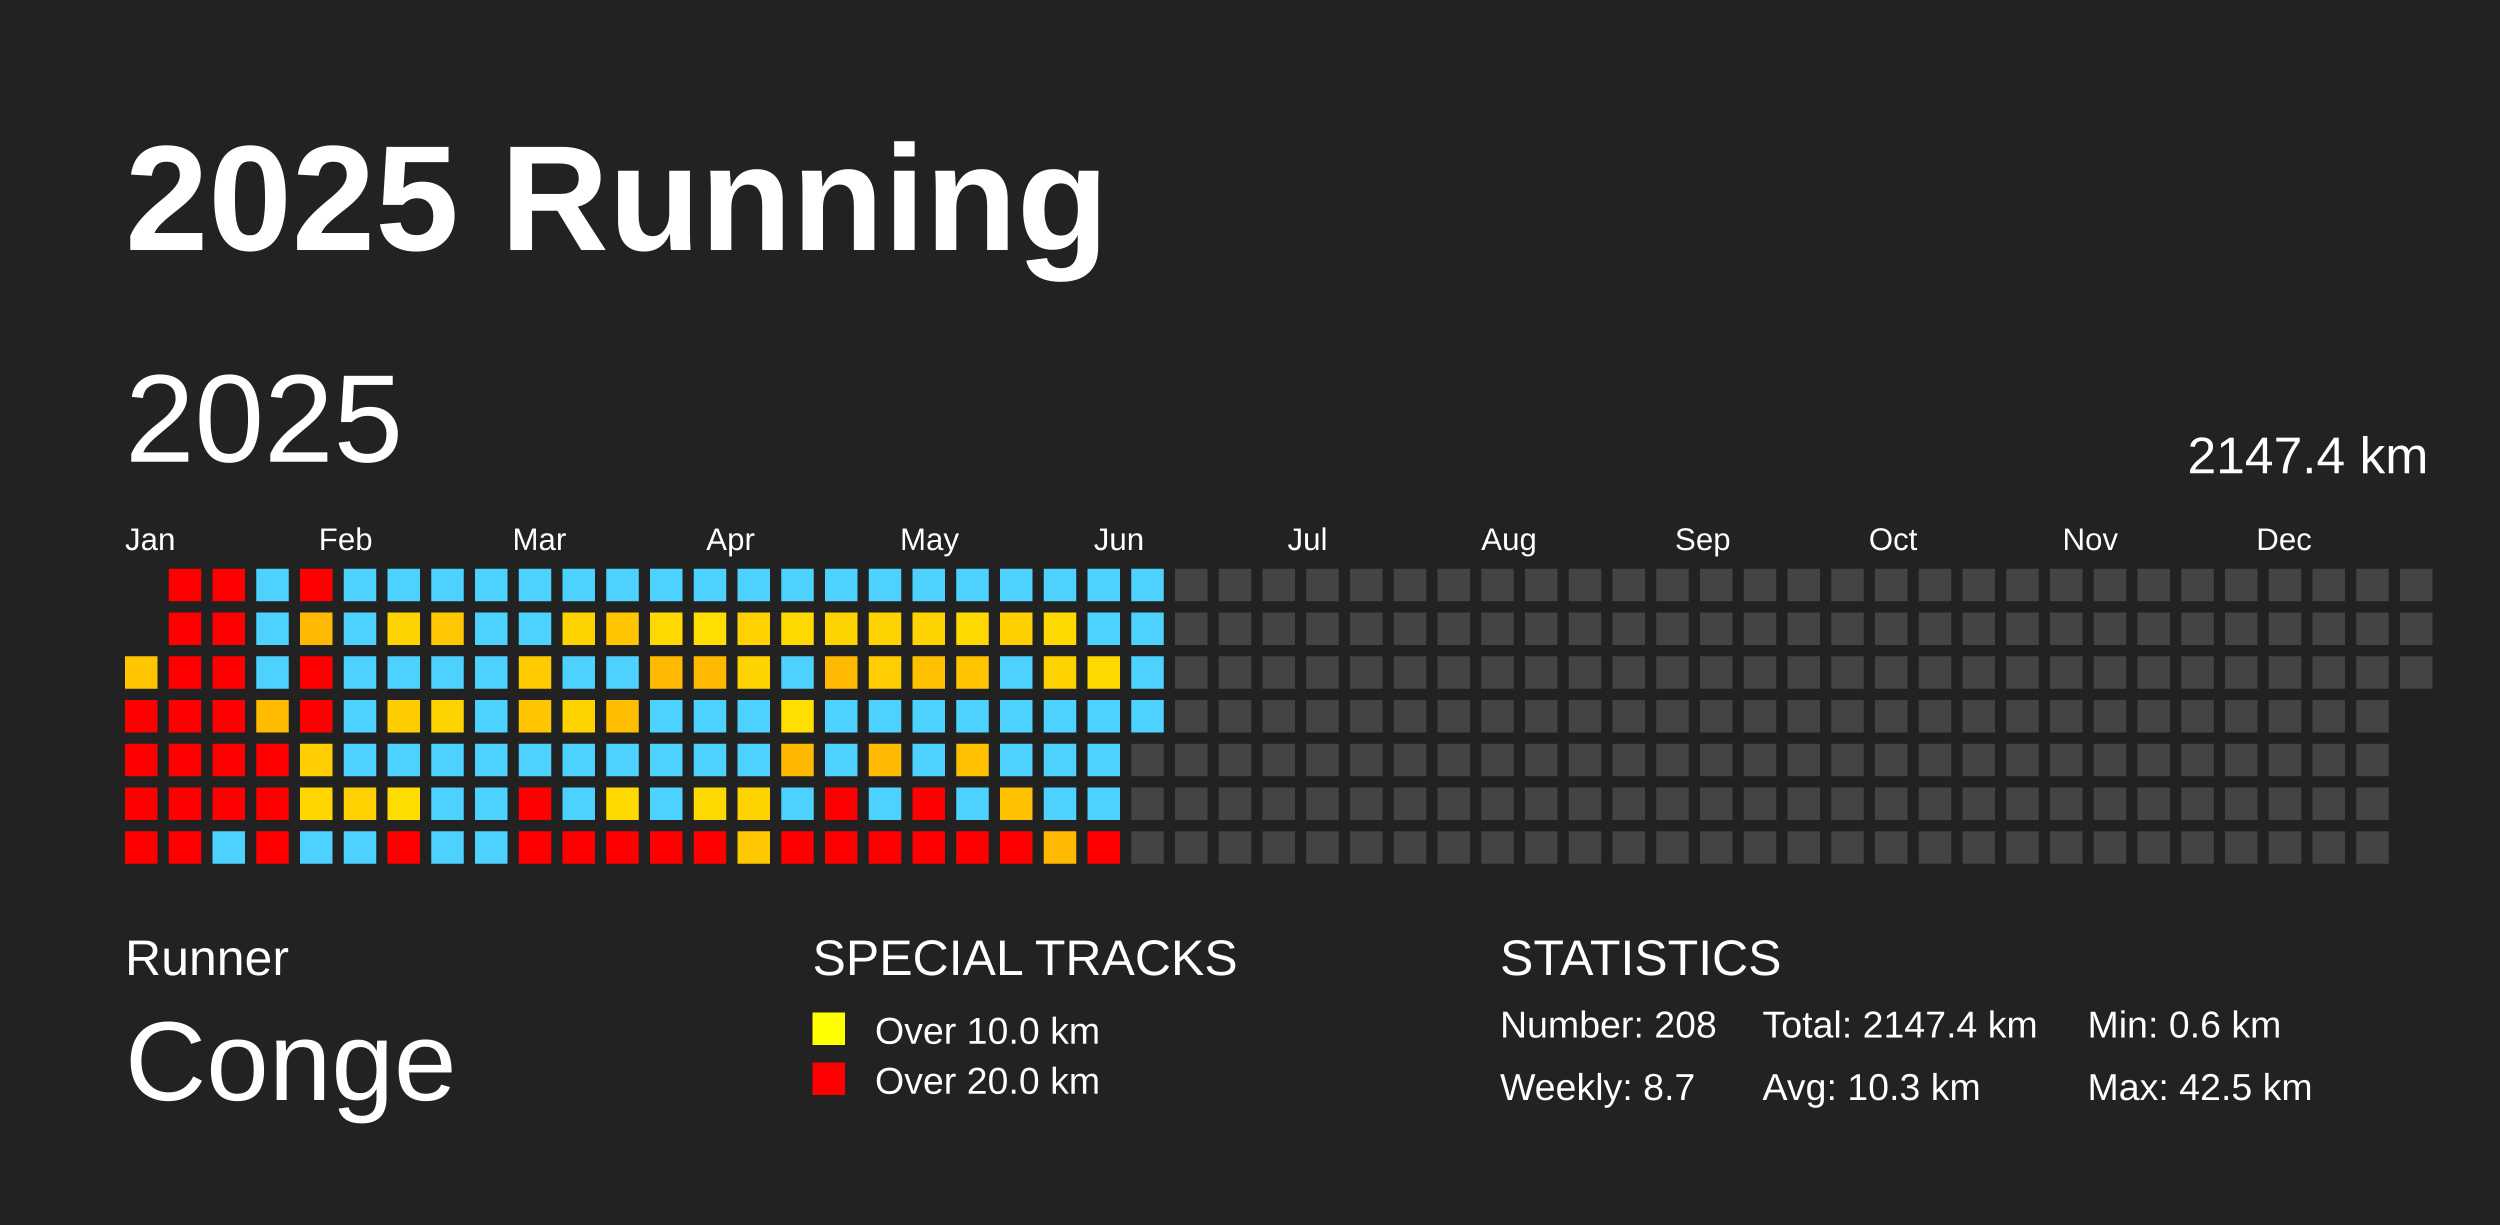
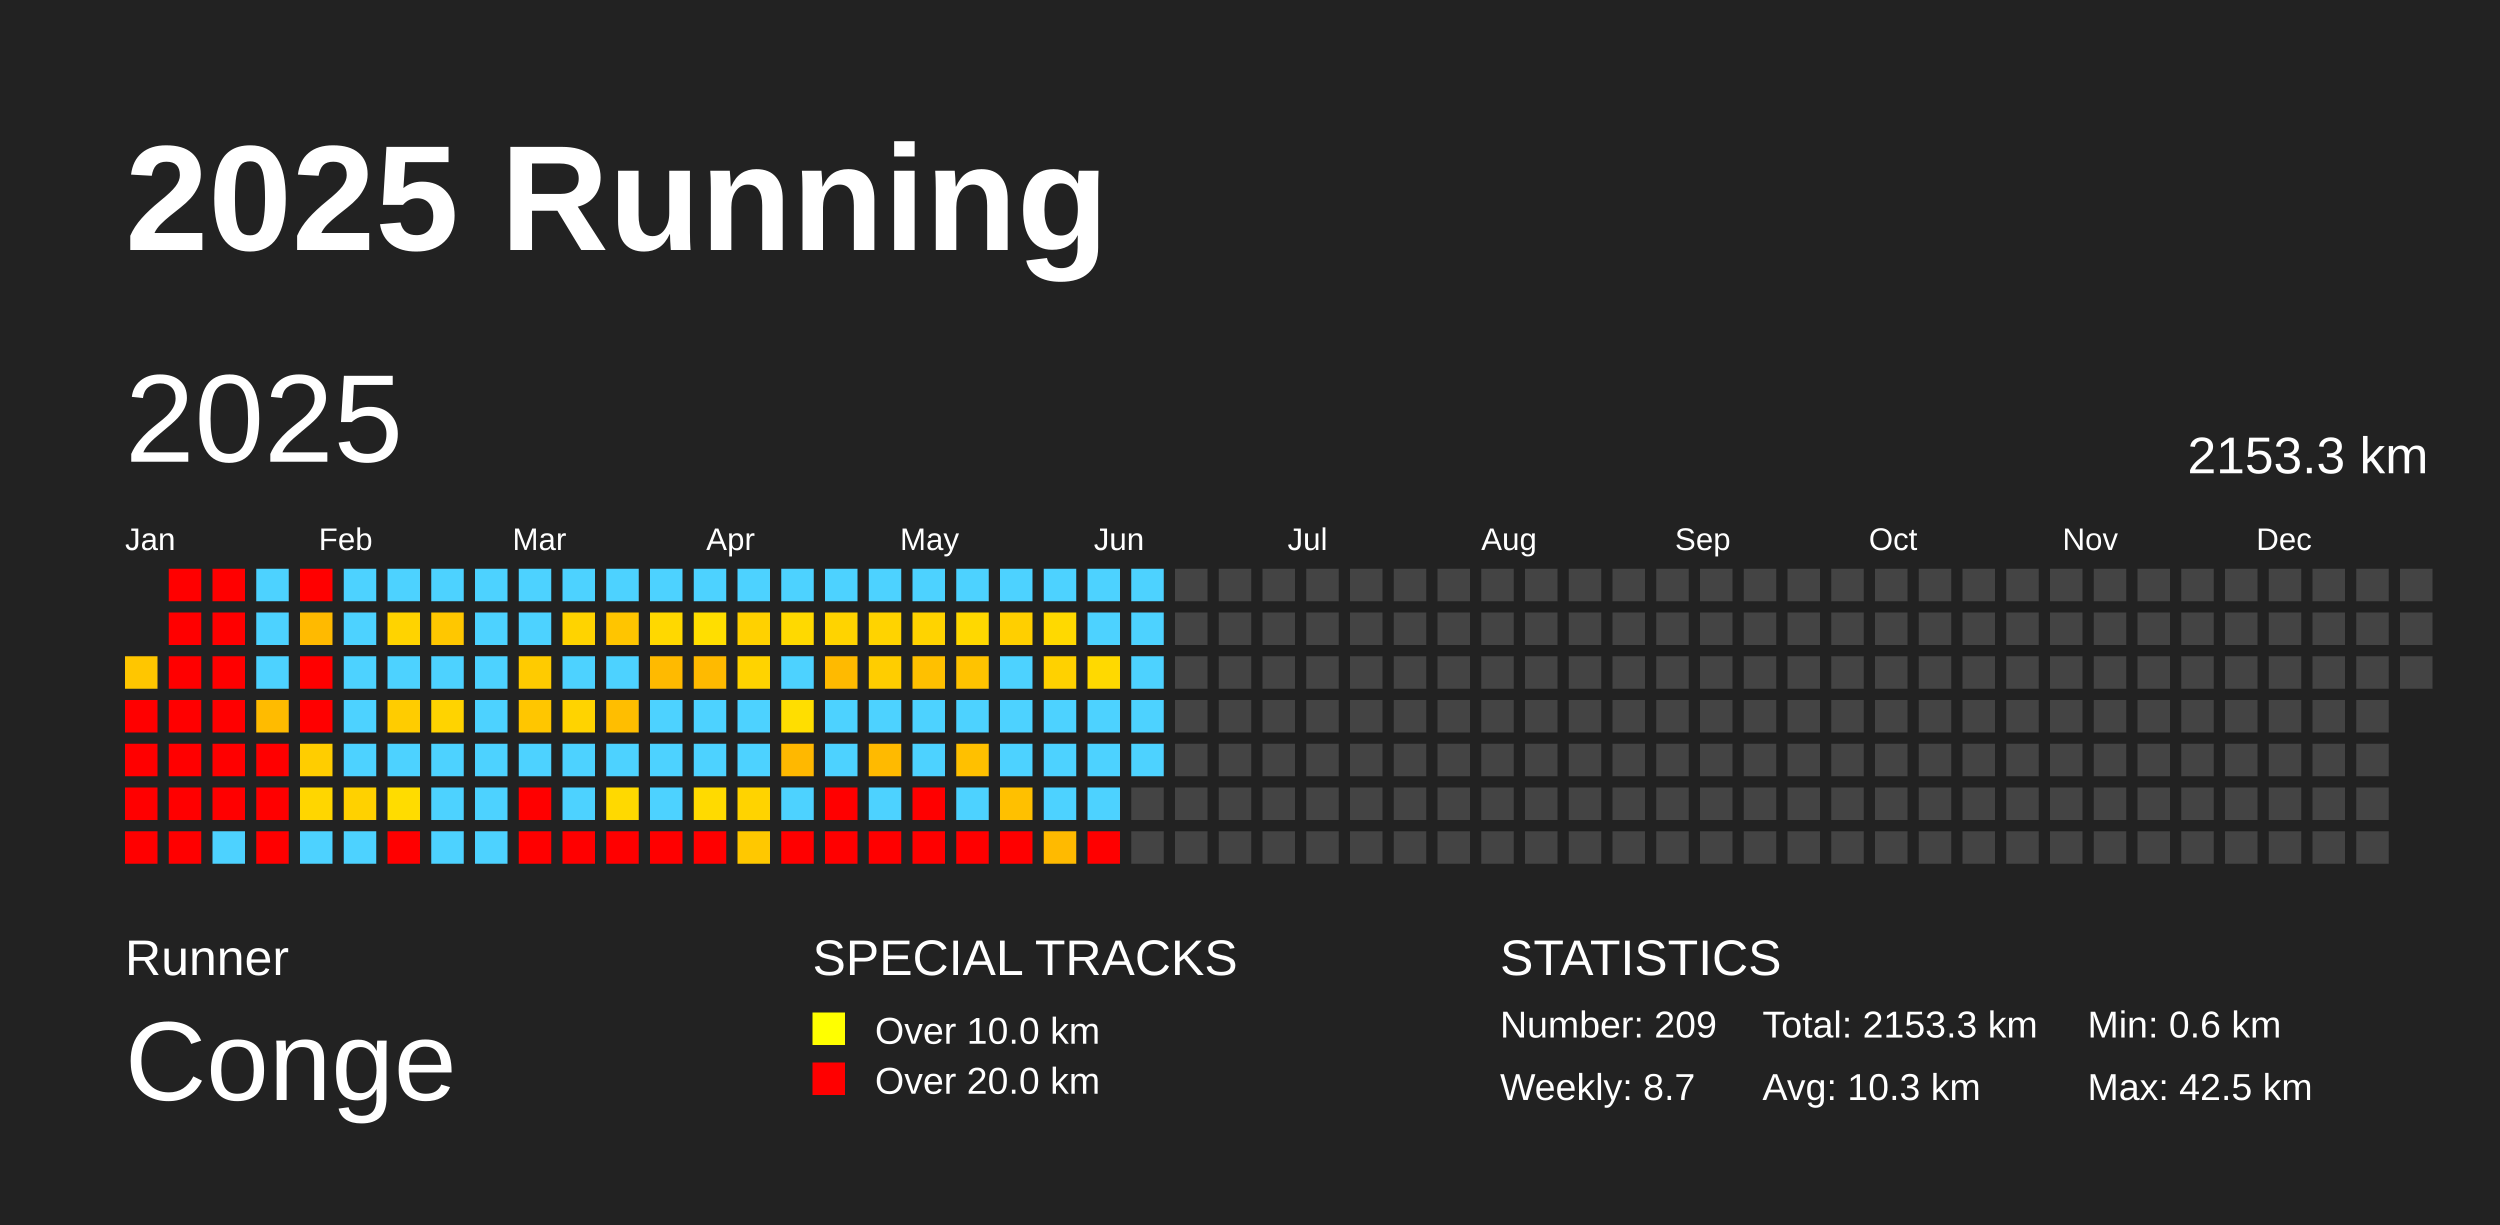
<svg xmlns="http://www.w3.org/2000/svg" baseProfile="full" height="98mm" version="1.1" viewBox="0,0,200,98" width="200mm">
  <defs />
  <rect fill="#222222" height="98" width="200" x="0" y="0" />
  <text fill="#FFFFFF" style="font-size:12px; font-family:Arial; font-weight:bold;" x="10" y="20">2025 Running</text>
  <text fill="#FFFFFF" style="font-size:4px; font-family:Arial" x="10" y="78">Runner</text>
  <text fill="#FFFFFF" style="font-size:9px; font-family:Arial" x="10" y="88">Conge</text>
  <text fill="#FFFFFF" style="font-size:4px; font-family:Arial" x="65" y="78">SPECIAL TRACKS</text>
  <rect fill="yellow" height="2.6" width="2.6" x="65" y="81" />
  <text fill="#FFFFFF" style="font-size:3px; font-family:Arial" x="70" y="83.5">Over 10.0 km</text>
  <rect fill="red" height="2.6" width="2.6" x="65" y="85" />
  <text fill="#FFFFFF" style="font-size:3px; font-family:Arial" x="70" y="87.5">Over 20.0 km</text>
  <text fill="#FFFFFF" style="font-size:4px; font-family:Arial" x="120" y="78">STATISTICS</text>
-   <text fill="#FFFFFF" style="font-size:3px; font-family:Arial" x="120" y="83">Number: 208</text>
+   <text fill="#FFFFFF" style="font-size:3px; font-family:Arial" x="120" y="83">Number: 209</text>
  <text fill="#FFFFFF" style="font-size:3px; font-family:Arial" x="120" y="88">Weekly: 8.7</text>
-   <text fill="#FFFFFF" style="font-size:3px; font-family:Arial" x="141" y="83">Total: 2147.4 km</text>
+   <text fill="#FFFFFF" style="font-size:3px; font-family:Arial" x="141" y="83">Total: 2153.3 km</text>
  <text fill="#FFFFFF" style="font-size:3px; font-family:Arial" x="141" y="88">Avg: 10.3 km</text>
  <text fill="#FFFFFF" style="font-size:3px; font-family:Arial" x="167" y="83">Min: 0.6 km</text>
  <text fill="#FFFFFF" style="font-size:3px; font-family:Arial" x="167" y="88">Max: 42.5 km</text>
  <text dominant-baseline="hanging" fill="#FFFFFF" style="font-size:10.0px; font-family:Arial;" x="10" y="30">2025</text>
-   <text dominant-baseline="hanging" fill="#FFFFFF" style="font-size:4.125px; font-family:Arial;" x="175" y="35">2147.4 km</text>
+   <text dominant-baseline="hanging" fill="#FFFFFF" style="font-size:4.125px; font-family:Arial;" x="175" y="35">2153.3 km</text>
  <text fill="#FFFFFF" style="font-size:2.5px; font-family:Arial" x="10.0" y="44">Jan</text>
  <text fill="#FFFFFF" style="font-size:2.5px; font-family:Arial" x="25.5" y="44">Feb</text>
  <text fill="#FFFFFF" style="font-size:2.5px; font-family:Arial" x="41.0" y="44">Mar</text>
  <text fill="#FFFFFF" style="font-size:2.5px; font-family:Arial" x="56.5" y="44">Apr</text>
  <text fill="#FFFFFF" style="font-size:2.5px; font-family:Arial" x="72.0" y="44">May</text>
  <text fill="#FFFFFF" style="font-size:2.5px; font-family:Arial" x="87.5" y="44">Jun</text>
  <text fill="#FFFFFF" style="font-size:2.5px; font-family:Arial" x="103.0" y="44">Jul</text>
  <text fill="#FFFFFF" style="font-size:2.5px; font-family:Arial" x="118.5" y="44">Aug</text>
  <text fill="#FFFFFF" style="font-size:2.5px; font-family:Arial" x="134.0" y="44">Sep</text>
  <text fill="#FFFFFF" style="font-size:2.5px; font-family:Arial" x="149.5" y="44">Oct</text>
  <text fill="#FFFFFF" style="font-size:2.5px; font-family:Arial" x="165.0" y="44">Nov</text>
  <text fill="#FFFFFF" style="font-size:2.5px; font-family:Arial" x="180.5" y="44">Dec</text>
  <rect fill="#ffc600" height="2.6" width="2.6" x="10.0" y="52.5" />
  <rect fill="red" height="2.6" width="2.6" x="10.0" y="56.0" />
  <rect fill="red" height="2.6" width="2.6" x="10.0" y="59.5" />
  <rect fill="red" height="2.6" width="2.6" x="10.0" y="63.0" />
  <rect fill="red" height="2.6" width="2.6" x="10.0" y="66.5" />
  <rect fill="red" height="2.6" width="2.6" x="13.5" y="45.5" />
  <rect fill="red" height="2.6" width="2.6" x="13.5" y="49.0" />
  <rect fill="red" height="2.6" width="2.6" x="13.5" y="52.5" />
  <rect fill="red" height="2.6" width="2.6" x="13.5" y="56.0" />
  <rect fill="red" height="2.6" width="2.6" x="13.5" y="59.5" />
  <rect fill="red" height="2.6" width="2.6" x="13.5" y="63.0" />
  <rect fill="red" height="2.6" width="2.6" x="13.5" y="66.5" />
  <rect fill="red" height="2.6" width="2.6" x="17.0" y="45.5" />
  <rect fill="red" height="2.6" width="2.6" x="17.0" y="49.0" />
  <rect fill="red" height="2.6" width="2.6" x="17.0" y="52.5" />
  <rect fill="red" height="2.6" width="2.6" x="17.0" y="56.0" />
  <rect fill="red" height="2.6" width="2.6" x="17.0" y="59.5" />
  <rect fill="red" height="2.6" width="2.6" x="17.0" y="63.0" />
  <rect fill="#4dd2ff" height="2.6" width="2.6" x="17.0" y="66.5" />
  <rect fill="#4dd2ff" height="2.6" width="2.6" x="20.5" y="45.5" />
  <rect fill="#4dd2ff" height="2.6" width="2.6" x="20.5" y="49.0" />
  <rect fill="#4dd2ff" height="2.6" width="2.6" x="20.5" y="52.5" />
  <rect fill="#ffbb00" height="2.6" width="2.6" x="20.5" y="56.0" />
  <rect fill="red" height="2.6" width="2.6" x="20.5" y="59.5" />
  <rect fill="red" height="2.6" width="2.6" x="20.5" y="63.0" />
  <rect fill="red" height="2.6" width="2.6" x="20.5" y="66.5" />
  <rect fill="red" height="2.6" width="2.6" x="24.0" y="45.5" />
  <rect fill="#ffba00" height="2.6" width="2.6" x="24.0" y="49.0" />
  <rect fill="red" height="2.6" width="2.6" x="24.0" y="52.5" />
  <rect fill="red" height="2.6" width="2.6" x="24.0" y="56.0" />
  <rect fill="#ffcd00" height="2.6" width="2.6" x="24.0" y="59.5" />
  <rect fill="#ffd600" height="2.6" width="2.6" x="24.0" y="63.0" />
  <rect fill="#4dd2ff" height="2.6" width="2.6" x="24.0" y="66.5" />
  <rect fill="#4dd2ff" height="2.6" width="2.6" x="27.5" y="45.5" />
  <rect fill="#4dd2ff" height="2.6" width="2.6" x="27.5" y="49.0" />
  <rect fill="#4dd2ff" height="2.6" width="2.6" x="27.5" y="52.5" />
  <rect fill="#4dd2ff" height="2.6" width="2.6" x="27.5" y="56.0" />
  <rect fill="#4dd2ff" height="2.6" width="2.6" x="27.5" y="59.5" />
  <rect fill="#ffd100" height="2.6" width="2.6" x="27.5" y="63.0" />
  <rect fill="#4dd2ff" height="2.6" width="2.6" x="27.5" y="66.5" />
  <rect fill="#4dd2ff" height="2.6" width="2.6" x="31.0" y="45.5" />
  <rect fill="#ffd300" height="2.6" width="2.6" x="31.0" y="49.0" />
  <rect fill="#4dd2ff" height="2.6" width="2.6" x="31.0" y="52.5" />
  <rect fill="#ffcc00" height="2.6" width="2.6" x="31.0" y="56.0" />
  <rect fill="#4dd2ff" height="2.6" width="2.6" x="31.0" y="59.5" />
  <rect fill="#ffdc00" height="2.6" width="2.6" x="31.0" y="63.0" />
  <rect fill="red" height="2.6" width="2.6" x="31.0" y="66.5" />
  <rect fill="#4dd2ff" height="2.6" width="2.6" x="34.5" y="45.5" />
  <rect fill="#ffc700" height="2.6" width="2.6" x="34.5" y="49.0" />
  <rect fill="#4dd2ff" height="2.6" width="2.6" x="34.5" y="52.5" />
  <rect fill="#ffd300" height="2.6" width="2.6" x="34.5" y="56.0" />
  <rect fill="#4dd2ff" height="2.6" width="2.6" x="34.5" y="59.5" />
  <rect fill="#4dd2ff" height="2.6" width="2.6" x="34.5" y="63.0" />
  <rect fill="#4dd2ff" height="2.6" width="2.6" x="34.5" y="66.5" />
  <rect fill="#4dd2ff" height="2.6" width="2.6" x="38.0" y="45.5" />
  <rect fill="#4dd2ff" height="2.6" width="2.6" x="38.0" y="49.0" />
  <rect fill="#4dd2ff" height="2.6" width="2.6" x="38.0" y="52.5" />
  <rect fill="#4dd2ff" height="2.6" width="2.6" x="38.0" y="56.0" />
  <rect fill="#4dd2ff" height="2.6" width="2.6" x="38.0" y="59.5" />
  <rect fill="#4dd2ff" height="2.6" width="2.6" x="38.0" y="63.0" />
  <rect fill="#4dd2ff" height="2.6" width="2.6" x="38.0" y="66.5" />
  <rect fill="#4dd2ff" height="2.6" width="2.6" x="41.5" y="45.5" />
  <rect fill="#4dd2ff" height="2.6" width="2.6" x="41.5" y="49.0" />
  <rect fill="#ffcb00" height="2.6" width="2.6" x="41.5" y="52.5" />
  <rect fill="#ffc600" height="2.6" width="2.6" x="41.5" y="56.0" />
  <rect fill="#4dd2ff" height="2.6" width="2.6" x="41.5" y="59.5" />
  <rect fill="red" height="2.6" width="2.6" x="41.5" y="63.0" />
  <rect fill="red" height="2.6" width="2.6" x="41.5" y="66.5" />
  <rect fill="#4dd2ff" height="2.6" width="2.6" x="45.0" y="45.5" />
  <rect fill="#ffd300" height="2.6" width="2.6" x="45.0" y="49.0" />
  <rect fill="#4dd2ff" height="2.6" width="2.6" x="45.0" y="52.5" />
  <rect fill="#ffd300" height="2.6" width="2.6" x="45.0" y="56.0" />
  <rect fill="#4dd2ff" height="2.6" width="2.6" x="45.0" y="59.5" />
  <rect fill="#4dd2ff" height="2.6" width="2.6" x="45.0" y="63.0" />
  <rect fill="red" height="2.6" width="2.6" x="45.0" y="66.5" />
  <rect fill="#4dd2ff" height="2.6" width="2.6" x="48.5" y="45.5" />
  <rect fill="#ffc500" height="2.6" width="2.6" x="48.5" y="49.0" />
  <rect fill="#4dd2ff" height="2.6" width="2.6" x="48.5" y="52.5" />
  <rect fill="#ffbe00" height="2.6" width="2.6" x="48.5" y="56.0" />
  <rect fill="#4dd2ff" height="2.6" width="2.6" x="48.5" y="59.5" />
  <rect fill="#ffd900" height="2.6" width="2.6" x="48.5" y="63.0" />
  <rect fill="red" height="2.6" width="2.6" x="48.5" y="66.5" />
  <rect fill="#4dd2ff" height="2.6" width="2.6" x="52.0" y="45.5" />
  <rect fill="#ffd800" height="2.6" width="2.6" x="52.0" y="49.0" />
  <rect fill="#ffba00" height="2.6" width="2.6" x="52.0" y="52.5" />
  <rect fill="#4dd2ff" height="2.6" width="2.6" x="52.0" y="56.0" />
  <rect fill="#4dd2ff" height="2.6" width="2.6" x="52.0" y="59.5" />
  <rect fill="#4dd2ff" height="2.6" width="2.6" x="52.0" y="63.0" />
  <rect fill="red" height="2.6" width="2.6" x="52.0" y="66.5" />
  <rect fill="#4dd2ff" height="2.6" width="2.6" x="55.5" y="45.5" />
  <rect fill="#ffde00" height="2.6" width="2.6" x="55.5" y="49.0" />
  <rect fill="#ffba00" height="2.6" width="2.6" x="55.5" y="52.5" />
  <rect fill="#4dd2ff" height="2.6" width="2.6" x="55.5" y="56.0" />
  <rect fill="#4dd2ff" height="2.6" width="2.6" x="55.5" y="59.5" />
  <rect fill="#ffda00" height="2.6" width="2.6" x="55.5" y="63.0" />
  <rect fill="red" height="2.6" width="2.6" x="55.5" y="66.5" />
  <rect fill="#4dd2ff" height="2.6" width="2.6" x="59.0" y="45.5" />
  <rect fill="#ffd100" height="2.6" width="2.6" x="59.0" y="49.0" />
  <rect fill="#ffd300" height="2.6" width="2.6" x="59.0" y="52.5" />
  <rect fill="#4dd2ff" height="2.6" width="2.6" x="59.0" y="56.0" />
  <rect fill="#4dd2ff" height="2.6" width="2.6" x="59.0" y="59.5" />
  <rect fill="#ffd300" height="2.6" width="2.6" x="59.0" y="63.0" />
  <rect fill="#ffc800" height="2.6" width="2.6" x="59.0" y="66.5" />
  <rect fill="#4dd2ff" height="2.6" width="2.6" x="62.5" y="45.5" />
  <rect fill="#ffd900" height="2.6" width="2.6" x="62.5" y="49.0" />
  <rect fill="#4dd2ff" height="2.6" width="2.6" x="62.5" y="52.5" />
  <rect fill="#ffde00" height="2.6" width="2.6" x="62.5" y="56.0" />
  <rect fill="#ffb800" height="2.6" width="2.6" x="62.5" y="59.5" />
  <rect fill="#4dd2ff" height="2.6" width="2.6" x="62.5" y="63.0" />
  <rect fill="red" height="2.6" width="2.6" x="62.5" y="66.5" />
  <rect fill="#4dd2ff" height="2.6" width="2.6" x="66.0" y="45.5" />
  <rect fill="#ffd300" height="2.6" width="2.6" x="66.0" y="49.0" />
  <rect fill="#ffba00" height="2.6" width="2.6" x="66.0" y="52.5" />
  <rect fill="#4dd2ff" height="2.6" width="2.6" x="66.0" y="56.0" />
  <rect fill="#4dd2ff" height="2.6" width="2.6" x="66.0" y="59.5" />
  <rect fill="red" height="2.6" width="2.6" x="66.0" y="63.0" />
  <rect fill="red" height="2.6" width="2.6" x="66.0" y="66.5" />
  <rect fill="#4dd2ff" height="2.6" width="2.6" x="69.5" y="45.5" />
  <rect fill="#ffd300" height="2.6" width="2.6" x="69.5" y="49.0" />
  <rect fill="#ffcd00" height="2.6" width="2.6" x="69.5" y="52.5" />
  <rect fill="#4dd2ff" height="2.6" width="2.6" x="69.5" y="56.0" />
  <rect fill="#ffba00" height="2.6" width="2.6" x="69.5" y="59.5" />
  <rect fill="#4dd2ff" height="2.6" width="2.6" x="69.5" y="63.0" />
  <rect fill="red" height="2.6" width="2.6" x="69.5" y="66.5" />
  <rect fill="#4dd2ff" height="2.6" width="2.6" x="73.0" y="45.5" />
  <rect fill="#ffd300" height="2.6" width="2.6" x="73.0" y="49.0" />
  <rect fill="#ffc000" height="2.6" width="2.6" x="73.0" y="52.5" />
  <rect fill="#4dd2ff" height="2.6" width="2.6" x="73.0" y="56.0" />
  <rect fill="#4dd2ff" height="2.6" width="2.6" x="73.0" y="59.5" />
  <rect fill="red" height="2.6" width="2.6" x="73.0" y="63.0" />
  <rect fill="red" height="2.6" width="2.6" x="73.0" y="66.5" />
  <rect fill="#4dd2ff" height="2.6" width="2.6" x="76.5" y="45.5" />
  <rect fill="#ffd800" height="2.6" width="2.6" x="76.5" y="49.0" />
  <rect fill="#ffc300" height="2.6" width="2.6" x="76.5" y="52.5" />
  <rect fill="#4dd2ff" height="2.6" width="2.6" x="76.5" y="56.0" />
  <rect fill="#ffc000" height="2.6" width="2.6" x="76.5" y="59.5" />
  <rect fill="#4dd2ff" height="2.6" width="2.6" x="76.5" y="63.0" />
  <rect fill="red" height="2.6" width="2.6" x="76.5" y="66.5" />
  <rect fill="#4dd2ff" height="2.6" width="2.6" x="80.0" y="45.5" />
  <rect fill="#ffcf00" height="2.6" width="2.6" x="80.0" y="49.0" />
  <rect fill="#4dd2ff" height="2.6" width="2.6" x="80.0" y="52.5" />
  <rect fill="#4dd2ff" height="2.6" width="2.6" x="80.0" y="56.0" />
  <rect fill="#4dd2ff" height="2.6" width="2.6" x="80.0" y="59.5" />
  <rect fill="#ffc000" height="2.6" width="2.6" x="80.0" y="63.0" />
  <rect fill="red" height="2.6" width="2.6" x="80.0" y="66.5" />
  <rect fill="#4dd2ff" height="2.6" width="2.6" x="83.5" y="45.5" />
  <rect fill="#ffd900" height="2.6" width="2.6" x="83.5" y="49.0" />
  <rect fill="#ffd100" height="2.6" width="2.6" x="83.5" y="52.5" />
  <rect fill="#4dd2ff" height="2.6" width="2.6" x="83.5" y="56.0" />
  <rect fill="#4dd2ff" height="2.6" width="2.6" x="83.5" y="59.5" />
  <rect fill="#4dd2ff" height="2.6" width="2.6" x="83.5" y="63.0" />
  <rect fill="#ffba00" height="2.6" width="2.6" x="83.5" y="66.5" />
  <rect fill="#4dd2ff" height="2.6" width="2.6" x="87.0" y="45.5" />
  <rect fill="#4dd2ff" height="2.6" width="2.6" x="87.0" y="49.0" />
  <rect fill="#ffd900" height="2.6" width="2.6" x="87.0" y="52.5" />
  <rect fill="#4dd2ff" height="2.6" width="2.6" x="87.0" y="56.0" />
  <rect fill="#4dd2ff" height="2.6" width="2.6" x="87.0" y="59.5" />
  <rect fill="#4dd2ff" height="2.6" width="2.6" x="87.0" y="63.0" />
  <rect fill="red" height="2.6" width="2.6" x="87.0" y="66.5" />
  <rect fill="#4dd2ff" height="2.6" width="2.6" x="90.5" y="45.5" />
  <rect fill="#4dd2ff" height="2.6" width="2.6" x="90.5" y="49.0" />
  <rect fill="#4dd2ff" height="2.6" width="2.6" x="90.5" y="52.5" />
  <rect fill="#4dd2ff" height="2.6" width="2.6" x="90.5" y="56.0" />
-   <rect fill="#444444" height="2.6" width="2.6" x="90.5" y="59.5" />
+   <rect fill="#4dd2ff" height="2.6" width="2.6" x="90.5" y="59.5" />
  <rect fill="#444444" height="2.6" width="2.6" x="90.5" y="63.0" />
  <rect fill="#444444" height="2.6" width="2.6" x="90.5" y="66.5" />
  <rect fill="#444444" height="2.6" width="2.6" x="94.0" y="45.5" />
  <rect fill="#444444" height="2.6" width="2.6" x="94.0" y="49.0" />
  <rect fill="#444444" height="2.6" width="2.6" x="94.0" y="52.5" />
  <rect fill="#444444" height="2.6" width="2.6" x="94.0" y="56.0" />
  <rect fill="#444444" height="2.6" width="2.6" x="94.0" y="59.5" />
  <rect fill="#444444" height="2.6" width="2.6" x="94.0" y="63.0" />
  <rect fill="#444444" height="2.6" width="2.6" x="94.0" y="66.5" />
  <rect fill="#444444" height="2.6" width="2.6" x="97.5" y="45.5" />
  <rect fill="#444444" height="2.6" width="2.6" x="97.5" y="49.0" />
  <rect fill="#444444" height="2.6" width="2.6" x="97.5" y="52.5" />
  <rect fill="#444444" height="2.6" width="2.6" x="97.5" y="56.0" />
  <rect fill="#444444" height="2.6" width="2.6" x="97.5" y="59.5" />
  <rect fill="#444444" height="2.6" width="2.6" x="97.5" y="63.0" />
  <rect fill="#444444" height="2.6" width="2.6" x="97.5" y="66.5" />
  <rect fill="#444444" height="2.6" width="2.6" x="101.0" y="45.5" />
  <rect fill="#444444" height="2.6" width="2.6" x="101.0" y="49.0" />
  <rect fill="#444444" height="2.6" width="2.6" x="101.0" y="52.5" />
  <rect fill="#444444" height="2.6" width="2.6" x="101.0" y="56.0" />
  <rect fill="#444444" height="2.6" width="2.6" x="101.0" y="59.5" />
  <rect fill="#444444" height="2.6" width="2.6" x="101.0" y="63.0" />
  <rect fill="#444444" height="2.6" width="2.6" x="101.0" y="66.5" />
  <rect fill="#444444" height="2.6" width="2.6" x="104.5" y="45.5" />
  <rect fill="#444444" height="2.6" width="2.6" x="104.5" y="49.0" />
  <rect fill="#444444" height="2.6" width="2.6" x="104.5" y="52.5" />
  <rect fill="#444444" height="2.6" width="2.6" x="104.5" y="56.0" />
  <rect fill="#444444" height="2.6" width="2.6" x="104.5" y="59.5" />
  <rect fill="#444444" height="2.6" width="2.6" x="104.5" y="63.0" />
  <rect fill="#444444" height="2.6" width="2.6" x="104.5" y="66.5" />
  <rect fill="#444444" height="2.6" width="2.6" x="108.0" y="45.5" />
  <rect fill="#444444" height="2.6" width="2.6" x="108.0" y="49.0" />
  <rect fill="#444444" height="2.6" width="2.6" x="108.0" y="52.5" />
  <rect fill="#444444" height="2.6" width="2.6" x="108.0" y="56.0" />
  <rect fill="#444444" height="2.6" width="2.6" x="108.0" y="59.5" />
  <rect fill="#444444" height="2.6" width="2.6" x="108.0" y="63.0" />
  <rect fill="#444444" height="2.6" width="2.6" x="108.0" y="66.5" />
  <rect fill="#444444" height="2.6" width="2.6" x="111.5" y="45.5" />
  <rect fill="#444444" height="2.6" width="2.6" x="111.5" y="49.0" />
  <rect fill="#444444" height="2.6" width="2.6" x="111.5" y="52.5" />
  <rect fill="#444444" height="2.6" width="2.6" x="111.5" y="56.0" />
  <rect fill="#444444" height="2.6" width="2.6" x="111.5" y="59.5" />
  <rect fill="#444444" height="2.6" width="2.6" x="111.5" y="63.0" />
  <rect fill="#444444" height="2.6" width="2.6" x="111.5" y="66.5" />
  <rect fill="#444444" height="2.6" width="2.6" x="115.0" y="45.5" />
  <rect fill="#444444" height="2.6" width="2.6" x="115.0" y="49.0" />
  <rect fill="#444444" height="2.6" width="2.6" x="115.0" y="52.5" />
  <rect fill="#444444" height="2.6" width="2.6" x="115.0" y="56.0" />
  <rect fill="#444444" height="2.6" width="2.6" x="115.0" y="59.5" />
  <rect fill="#444444" height="2.6" width="2.6" x="115.0" y="63.0" />
  <rect fill="#444444" height="2.6" width="2.6" x="115.0" y="66.5" />
  <rect fill="#444444" height="2.6" width="2.6" x="118.5" y="45.5" />
  <rect fill="#444444" height="2.6" width="2.6" x="118.5" y="49.0" />
  <rect fill="#444444" height="2.6" width="2.6" x="118.5" y="52.5" />
  <rect fill="#444444" height="2.6" width="2.6" x="118.5" y="56.0" />
  <rect fill="#444444" height="2.6" width="2.6" x="118.5" y="59.5" />
  <rect fill="#444444" height="2.6" width="2.6" x="118.5" y="63.0" />
  <rect fill="#444444" height="2.6" width="2.6" x="118.5" y="66.5" />
  <rect fill="#444444" height="2.6" width="2.6" x="122.0" y="45.5" />
  <rect fill="#444444" height="2.6" width="2.6" x="122.0" y="49.0" />
  <rect fill="#444444" height="2.6" width="2.6" x="122.0" y="52.5" />
  <rect fill="#444444" height="2.6" width="2.6" x="122.0" y="56.0" />
  <rect fill="#444444" height="2.6" width="2.6" x="122.0" y="59.5" />
  <rect fill="#444444" height="2.6" width="2.6" x="122.0" y="63.0" />
  <rect fill="#444444" height="2.6" width="2.6" x="122.0" y="66.5" />
  <rect fill="#444444" height="2.6" width="2.6" x="125.5" y="45.5" />
  <rect fill="#444444" height="2.6" width="2.6" x="125.5" y="49.0" />
  <rect fill="#444444" height="2.6" width="2.6" x="125.5" y="52.5" />
  <rect fill="#444444" height="2.6" width="2.6" x="125.5" y="56.0" />
  <rect fill="#444444" height="2.6" width="2.6" x="125.5" y="59.5" />
  <rect fill="#444444" height="2.6" width="2.6" x="125.5" y="63.0" />
  <rect fill="#444444" height="2.6" width="2.6" x="125.5" y="66.5" />
  <rect fill="#444444" height="2.6" width="2.6" x="129.0" y="45.5" />
  <rect fill="#444444" height="2.6" width="2.6" x="129.0" y="49.0" />
  <rect fill="#444444" height="2.6" width="2.6" x="129.0" y="52.5" />
  <rect fill="#444444" height="2.6" width="2.6" x="129.0" y="56.0" />
  <rect fill="#444444" height="2.6" width="2.6" x="129.0" y="59.5" />
  <rect fill="#444444" height="2.6" width="2.6" x="129.0" y="63.0" />
  <rect fill="#444444" height="2.6" width="2.6" x="129.0" y="66.5" />
  <rect fill="#444444" height="2.6" width="2.6" x="132.5" y="45.5" />
  <rect fill="#444444" height="2.6" width="2.6" x="132.5" y="49.0" />
  <rect fill="#444444" height="2.6" width="2.6" x="132.5" y="52.5" />
  <rect fill="#444444" height="2.6" width="2.6" x="132.5" y="56.0" />
  <rect fill="#444444" height="2.6" width="2.6" x="132.5" y="59.5" />
  <rect fill="#444444" height="2.6" width="2.6" x="132.5" y="63.0" />
  <rect fill="#444444" height="2.6" width="2.6" x="132.5" y="66.5" />
  <rect fill="#444444" height="2.6" width="2.6" x="136.0" y="45.5" />
  <rect fill="#444444" height="2.6" width="2.6" x="136.0" y="49.0" />
  <rect fill="#444444" height="2.6" width="2.6" x="136.0" y="52.5" />
  <rect fill="#444444" height="2.6" width="2.6" x="136.0" y="56.0" />
  <rect fill="#444444" height="2.6" width="2.6" x="136.0" y="59.5" />
  <rect fill="#444444" height="2.6" width="2.6" x="136.0" y="63.0" />
  <rect fill="#444444" height="2.6" width="2.6" x="136.0" y="66.5" />
  <rect fill="#444444" height="2.6" width="2.6" x="139.5" y="45.5" />
  <rect fill="#444444" height="2.6" width="2.6" x="139.5" y="49.0" />
  <rect fill="#444444" height="2.6" width="2.6" x="139.5" y="52.5" />
  <rect fill="#444444" height="2.6" width="2.6" x="139.5" y="56.0" />
  <rect fill="#444444" height="2.6" width="2.6" x="139.5" y="59.5" />
  <rect fill="#444444" height="2.6" width="2.6" x="139.5" y="63.0" />
  <rect fill="#444444" height="2.6" width="2.6" x="139.5" y="66.5" />
  <rect fill="#444444" height="2.6" width="2.6" x="143.0" y="45.5" />
  <rect fill="#444444" height="2.6" width="2.6" x="143.0" y="49.0" />
  <rect fill="#444444" height="2.6" width="2.6" x="143.0" y="52.5" />
  <rect fill="#444444" height="2.6" width="2.6" x="143.0" y="56.0" />
  <rect fill="#444444" height="2.6" width="2.6" x="143.0" y="59.5" />
  <rect fill="#444444" height="2.6" width="2.6" x="143.0" y="63.0" />
  <rect fill="#444444" height="2.6" width="2.6" x="143.0" y="66.5" />
  <rect fill="#444444" height="2.6" width="2.6" x="146.5" y="45.5" />
  <rect fill="#444444" height="2.6" width="2.6" x="146.5" y="49.0" />
  <rect fill="#444444" height="2.6" width="2.6" x="146.5" y="52.5" />
  <rect fill="#444444" height="2.6" width="2.6" x="146.5" y="56.0" />
  <rect fill="#444444" height="2.6" width="2.6" x="146.5" y="59.5" />
  <rect fill="#444444" height="2.6" width="2.6" x="146.5" y="63.0" />
  <rect fill="#444444" height="2.6" width="2.6" x="146.5" y="66.5" />
  <rect fill="#444444" height="2.6" width="2.6" x="150.0" y="45.5" />
  <rect fill="#444444" height="2.6" width="2.6" x="150.0" y="49.0" />
  <rect fill="#444444" height="2.6" width="2.6" x="150.0" y="52.5" />
  <rect fill="#444444" height="2.6" width="2.6" x="150.0" y="56.0" />
  <rect fill="#444444" height="2.6" width="2.6" x="150.0" y="59.5" />
  <rect fill="#444444" height="2.6" width="2.6" x="150.0" y="63.0" />
  <rect fill="#444444" height="2.6" width="2.6" x="150.0" y="66.5" />
  <rect fill="#444444" height="2.6" width="2.6" x="153.5" y="45.5" />
  <rect fill="#444444" height="2.6" width="2.6" x="153.5" y="49.0" />
  <rect fill="#444444" height="2.6" width="2.6" x="153.5" y="52.5" />
  <rect fill="#444444" height="2.6" width="2.6" x="153.5" y="56.0" />
  <rect fill="#444444" height="2.6" width="2.6" x="153.5" y="59.5" />
  <rect fill="#444444" height="2.6" width="2.6" x="153.5" y="63.0" />
  <rect fill="#444444" height="2.6" width="2.6" x="153.5" y="66.5" />
  <rect fill="#444444" height="2.6" width="2.6" x="157.0" y="45.5" />
  <rect fill="#444444" height="2.6" width="2.6" x="157.0" y="49.0" />
  <rect fill="#444444" height="2.6" width="2.6" x="157.0" y="52.5" />
  <rect fill="#444444" height="2.6" width="2.6" x="157.0" y="56.0" />
  <rect fill="#444444" height="2.6" width="2.6" x="157.0" y="59.5" />
  <rect fill="#444444" height="2.6" width="2.6" x="157.0" y="63.0" />
  <rect fill="#444444" height="2.6" width="2.6" x="157.0" y="66.5" />
  <rect fill="#444444" height="2.6" width="2.6" x="160.5" y="45.5" />
  <rect fill="#444444" height="2.6" width="2.6" x="160.5" y="49.0" />
  <rect fill="#444444" height="2.6" width="2.6" x="160.5" y="52.5" />
  <rect fill="#444444" height="2.6" width="2.6" x="160.5" y="56.0" />
  <rect fill="#444444" height="2.6" width="2.6" x="160.5" y="59.5" />
  <rect fill="#444444" height="2.6" width="2.6" x="160.5" y="63.0" />
  <rect fill="#444444" height="2.6" width="2.6" x="160.5" y="66.5" />
  <rect fill="#444444" height="2.6" width="2.6" x="164.0" y="45.5" />
  <rect fill="#444444" height="2.6" width="2.6" x="164.0" y="49.0" />
  <rect fill="#444444" height="2.6" width="2.6" x="164.0" y="52.5" />
  <rect fill="#444444" height="2.6" width="2.6" x="164.0" y="56.0" />
  <rect fill="#444444" height="2.6" width="2.6" x="164.0" y="59.5" />
  <rect fill="#444444" height="2.6" width="2.6" x="164.0" y="63.0" />
  <rect fill="#444444" height="2.6" width="2.6" x="164.0" y="66.5" />
  <rect fill="#444444" height="2.6" width="2.6" x="167.5" y="45.5" />
  <rect fill="#444444" height="2.6" width="2.6" x="167.5" y="49.0" />
  <rect fill="#444444" height="2.6" width="2.6" x="167.5" y="52.5" />
  <rect fill="#444444" height="2.6" width="2.6" x="167.5" y="56.0" />
  <rect fill="#444444" height="2.6" width="2.6" x="167.5" y="59.5" />
  <rect fill="#444444" height="2.6" width="2.6" x="167.5" y="63.0" />
  <rect fill="#444444" height="2.6" width="2.6" x="167.5" y="66.5" />
  <rect fill="#444444" height="2.6" width="2.6" x="171.0" y="45.5" />
  <rect fill="#444444" height="2.6" width="2.6" x="171.0" y="49.0" />
  <rect fill="#444444" height="2.6" width="2.6" x="171.0" y="52.5" />
  <rect fill="#444444" height="2.6" width="2.6" x="171.0" y="56.0" />
  <rect fill="#444444" height="2.6" width="2.6" x="171.0" y="59.5" />
  <rect fill="#444444" height="2.6" width="2.6" x="171.0" y="63.0" />
  <rect fill="#444444" height="2.6" width="2.6" x="171.0" y="66.5" />
  <rect fill="#444444" height="2.6" width="2.6" x="174.5" y="45.5" />
  <rect fill="#444444" height="2.6" width="2.6" x="174.5" y="49.0" />
  <rect fill="#444444" height="2.6" width="2.6" x="174.5" y="52.5" />
  <rect fill="#444444" height="2.6" width="2.6" x="174.5" y="56.0" />
  <rect fill="#444444" height="2.6" width="2.6" x="174.5" y="59.5" />
  <rect fill="#444444" height="2.6" width="2.6" x="174.5" y="63.0" />
  <rect fill="#444444" height="2.6" width="2.6" x="174.5" y="66.5" />
  <rect fill="#444444" height="2.6" width="2.6" x="178.0" y="45.5" />
  <rect fill="#444444" height="2.6" width="2.6" x="178.0" y="49.0" />
  <rect fill="#444444" height="2.6" width="2.6" x="178.0" y="52.5" />
  <rect fill="#444444" height="2.6" width="2.6" x="178.0" y="56.0" />
  <rect fill="#444444" height="2.6" width="2.6" x="178.0" y="59.5" />
  <rect fill="#444444" height="2.6" width="2.6" x="178.0" y="63.0" />
  <rect fill="#444444" height="2.6" width="2.6" x="178.0" y="66.5" />
  <rect fill="#444444" height="2.6" width="2.6" x="181.5" y="45.5" />
  <rect fill="#444444" height="2.6" width="2.6" x="181.5" y="49.0" />
  <rect fill="#444444" height="2.6" width="2.6" x="181.5" y="52.5" />
  <rect fill="#444444" height="2.6" width="2.6" x="181.5" y="56.0" />
  <rect fill="#444444" height="2.6" width="2.6" x="181.5" y="59.5" />
  <rect fill="#444444" height="2.6" width="2.6" x="181.5" y="63.0" />
  <rect fill="#444444" height="2.6" width="2.6" x="181.5" y="66.5" />
  <rect fill="#444444" height="2.6" width="2.6" x="185.0" y="45.5" />
  <rect fill="#444444" height="2.6" width="2.6" x="185.0" y="49.0" />
  <rect fill="#444444" height="2.6" width="2.6" x="185.0" y="52.5" />
  <rect fill="#444444" height="2.6" width="2.6" x="185.0" y="56.0" />
  <rect fill="#444444" height="2.6" width="2.6" x="185.0" y="59.5" />
  <rect fill="#444444" height="2.6" width="2.6" x="185.0" y="63.0" />
  <rect fill="#444444" height="2.6" width="2.6" x="185.0" y="66.5" />
  <rect fill="#444444" height="2.6" width="2.6" x="188.5" y="45.5" />
  <rect fill="#444444" height="2.6" width="2.6" x="188.5" y="49.0" />
  <rect fill="#444444" height="2.6" width="2.6" x="188.5" y="52.5" />
  <rect fill="#444444" height="2.6" width="2.6" x="188.5" y="56.0" />
  <rect fill="#444444" height="2.6" width="2.6" x="188.5" y="59.5" />
  <rect fill="#444444" height="2.6" width="2.6" x="188.5" y="63.0" />
  <rect fill="#444444" height="2.6" width="2.6" x="188.5" y="66.5" />
  <rect fill="#444444" height="2.6" width="2.6" x="192.0" y="45.5" />
  <rect fill="#444444" height="2.6" width="2.6" x="192.0" y="49.0" />
  <rect fill="#444444" height="2.6" width="2.6" x="192.0" y="52.5" />
</svg>
